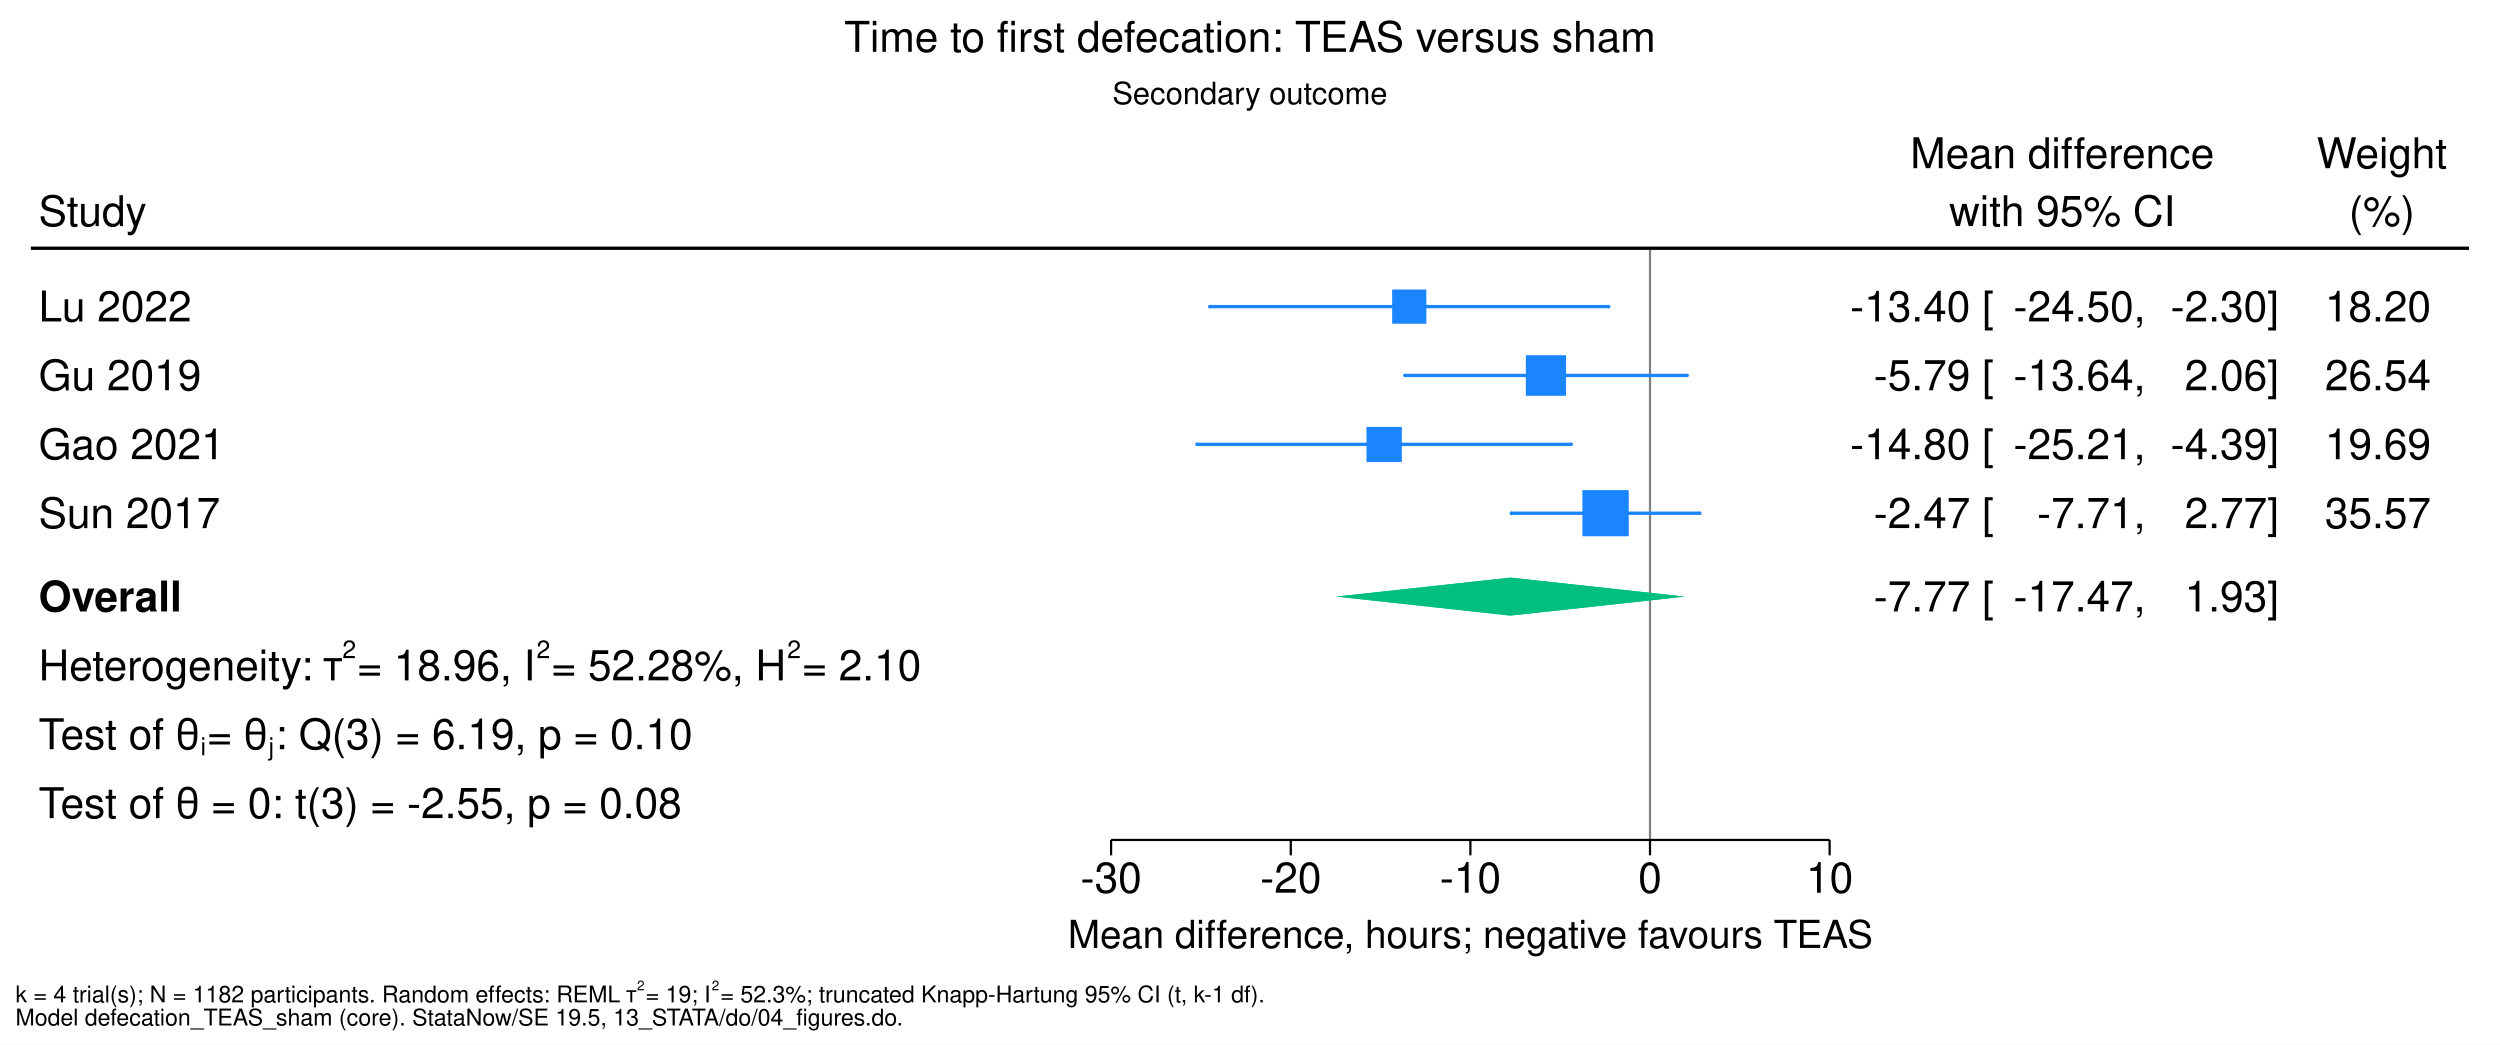
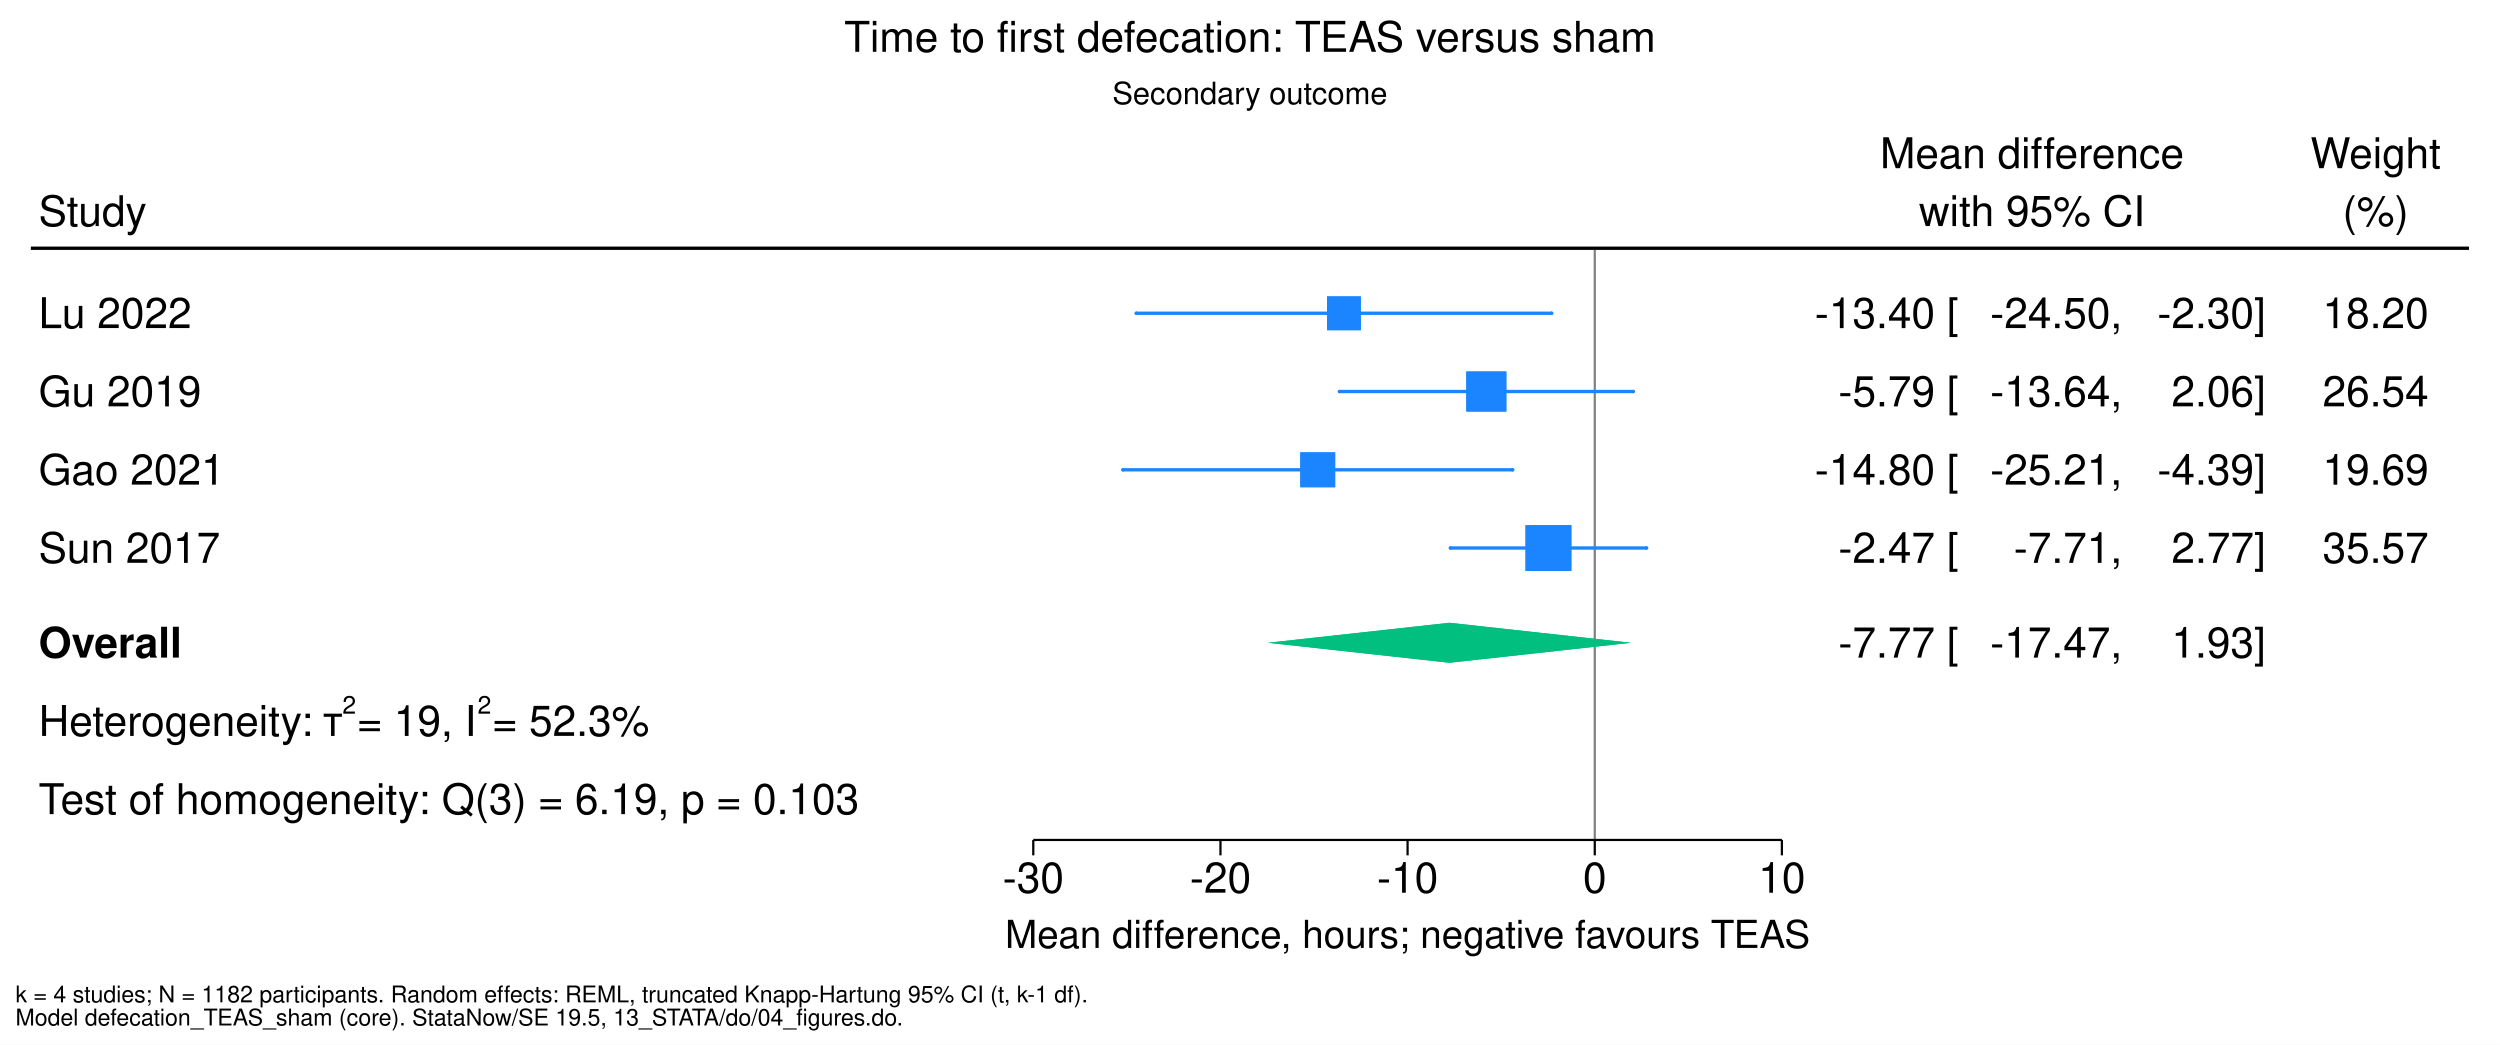
<svg xmlns="http://www.w3.org/2000/svg" xmlns:xlink="http://www.w3.org/1999/xlink" version="1.1" width="9.000in" height="3.760in" viewBox="0 0 6480 2707">
  <rect x="0" y="0" width="6480" height="2707" style="fill:#FFFFFF;stroke:none" />
  <rect x="0.00" y="0.00" width="6479.60" height="2707.00" style="fill:#FFFFFF" />
  <rect x="2.88" y="2.88" width="6473.84" height="2701.24" style="fill:none;stroke:#FFFFFF;stroke-width:5.76" />
  <rect x="40.10" y="40.09" width="6399.41" height="2626.81" style="fill:#FFFFFF" />
  <rect x="42.97" y="42.97" width="6393.65" height="2621.05" style="fill:none;stroke:#FFFFFF;stroke-width:5.76" />
  <rect x="40.10" y="299.09" width="6399.41" height="2247.94" style="fill:#FFFFFF" />
  <rect x="42.97" y="301.97" width="6393.65" height="2242.18" style="fill:none;stroke:#FFFFFF;stroke-width:5.76" />
  <rect x="79.99" y="338.98" width="6319.62" height="2167.95" style="fill:#FFFFFF" />
  <rect x="82.87" y="341.86" width="6313.86" height="2162.19" style="fill:none;stroke:#FFFFFF;stroke-width:5.76" />
-   <text x="100.04" y="833.14" style="font-family:'Helvetica';font-size:109.96px;fill:#000000">Lu 2022</text>
-   <text x="100.04" y="1011.54" style="font-family:'Helvetica';font-size:109.96px;fill:#000000">Gu 2019</text>
-   <text x="100.04" y="1190.14" style="font-family:'Helvetica';font-size:109.96px;fill:#000000">Gao 2021</text>
-   <text x="100.04" y="1368.75" style="font-family:'Helvetica';font-size:109.96px;fill:#000000">Sun 2017</text>
-   <text x="100.04" y="1584.81" style="font-family:'Helvetica';font-weight:bold;font-size:109.96px;fill:#000000">Overall</text>
-   <text x="100.04" y="1763.42" style="fill:#000000">
+   <text x="100.04" y="850.35" style="font-family:'Helvetica';font-size:109.96px;fill:#000000">Lu 2022</text>
+   <text x="100.04" y="1053.26" style="font-family:'Helvetica';font-size:109.96px;fill:#000000">Gu 2019</text>
+   <text x="100.04" y="1256.16" style="font-family:'Helvetica';font-size:109.96px;fill:#000000">Gao 2021</text>
+   <text x="100.04" y="1458.86" style="font-family:'Helvetica';font-size:109.96px;fill:#000000">Sun 2017</text>
+   <text x="100.04" y="1704.49" style="font-family:'Helvetica';font-weight:bold;font-size:109.96px;fill:#000000">Overall</text>
+   <text x="100.04" y="1907.39" style="fill:#000000">
    <tspan style="font-family:'Helvetica';font-size:109.96px">Heterogeneity: τ</tspan>
    <tspan dy="-57.60px" style="font-family:'Helvetica';font-size:64.11px">2</tspan>
-     <tspan dy="57.60px" style="font-family:'Helvetica';font-size:109.96px"> = 18.96, I</tspan>
+     <tspan dy="57.60px" style="font-family:'Helvetica';font-size:109.96px"> = 19, I</tspan>
    <tspan dy="-57.60px" style="font-family:'Helvetica';font-size:64.11px">2</tspan>
-     <tspan dy="57.60px" style="font-family:'Helvetica';font-size:109.96px"> = 52.28%, H</tspan>
-     <tspan dy="-57.60px" style="font-family:'Helvetica';font-size:64.11px">2</tspan>
-     <tspan dy="57.60px" style="font-family:'Helvetica';font-size:109.96px"> = 2.10</tspan>
+     <tspan dy="57.60px" style="font-family:'Helvetica';font-size:109.96px"> = 52.3%</tspan>
  </text>
-   <text x="100.04" y="1941.82" style="fill:#000000">
-     <tspan style="font-family:'Helvetica';font-size:109.96px">Test of θ</tspan>
-     <tspan dy="15.71px" style="font-family:'Helvetica';font-size:64.11px">i</tspan>
-     <tspan dy="-15.71px" style="font-family:'Helvetica';font-size:109.96px"> = θ</tspan>
-     <tspan dy="15.71px" style="font-family:'Helvetica';font-size:64.11px">j</tspan>
-     <tspan dy="-15.71px" style="font-family:'Helvetica';font-size:109.96px">: Q(3) = 6.19, p = 0.10</tspan>
-   </text>
-   <text x="100.04" y="2120.42" style="font-family:'Helvetica';font-size:109.96px;fill:#000000">Test of θ = 0: t(3) = -2.55, p = 0.08</text>
+   <text x="100.04" y="2110.10" style="font-family:'Helvetica';font-size:109.96px;fill:#000000">Test of homogeneity: Q(3) = 6.19, p = 0.103</text>
  <text x="100.04" y="585.95" style="font-family:'Helvetica';font-size:109.96px;fill:#000000">Study</text>
-   <line x1="4276.80" y1="2177.06" x2="4276.80" y2="647.59" style="stroke:#808080;stroke-width:5.76" />
-   <line x1="3652.90" y1="794.60" x2="3136.12" y2="794.60" style="stroke:#1A85FF;stroke-width:8.64" />
-   <line x1="4007.27" y1="973.01" x2="3641.76" y2="973.01" style="stroke:#1A85FF;stroke-width:8.64" />
-   <line x1="3587.69" y1="1151.61" x2="3102.91" y2="1151.61" style="stroke:#1A85FF;stroke-width:8.64" />
-   <line x1="4161.58" y1="1330.21" x2="3917.57" y2="1330.21" style="stroke:#1A85FF;stroke-width:8.64" />
-   <line x1="3136.12" y1="794.60" x2="3136.12" y2="794.60" stroke-linecap="round" style="stroke:#1A85FF;stroke-width:8.64" />
-   <line x1="3136.12" y1="794.60" x2="3136.12" y2="794.60" stroke-linecap="round" style="stroke:#1A85FF;stroke-width:8.64" />
-   <line x1="3641.76" y1="973.01" x2="3641.76" y2="973.01" stroke-linecap="round" style="stroke:#1A85FF;stroke-width:8.64" />
-   <line x1="3641.76" y1="973.01" x2="3641.76" y2="973.01" stroke-linecap="round" style="stroke:#1A85FF;stroke-width:8.64" />
-   <line x1="3102.91" y1="1151.61" x2="3102.91" y2="1151.61" stroke-linecap="round" style="stroke:#1A85FF;stroke-width:8.64" />
-   <line x1="3102.91" y1="1151.61" x2="3102.91" y2="1151.61" stroke-linecap="round" style="stroke:#1A85FF;stroke-width:8.64" />
-   <line x1="3917.57" y1="1330.21" x2="3917.57" y2="1330.21" stroke-linecap="round" style="stroke:#1A85FF;stroke-width:8.64" />
-   <line x1="3917.57" y1="1330.21" x2="3917.57" y2="1330.21" stroke-linecap="round" style="stroke:#1A85FF;stroke-width:8.64" />
-   <line x1="3652.90" y1="794.60" x2="4169.68" y2="794.60" style="stroke:#1A85FF;stroke-width:8.64" />
-   <line x1="4007.27" y1="973.01" x2="4372.79" y2="973.01" style="stroke:#1A85FF;stroke-width:8.64" />
-   <line x1="3587.69" y1="1151.61" x2="4072.48" y2="1151.61" style="stroke:#1A85FF;stroke-width:8.64" />
-   <line x1="4161.58" y1="1330.21" x2="4405.59" y2="1330.21" style="stroke:#1A85FF;stroke-width:8.64" />
-   <line x1="4169.68" y1="794.60" x2="4169.68" y2="794.60" stroke-linecap="round" style="stroke:#1A85FF;stroke-width:8.64" />
-   <line x1="4169.68" y1="794.60" x2="4169.68" y2="794.60" stroke-linecap="round" style="stroke:#1A85FF;stroke-width:8.64" />
-   <line x1="4372.79" y1="973.01" x2="4372.79" y2="973.01" stroke-linecap="round" style="stroke:#1A85FF;stroke-width:8.64" />
-   <line x1="4372.79" y1="973.01" x2="4372.79" y2="973.01" stroke-linecap="round" style="stroke:#1A85FF;stroke-width:8.64" />
-   <line x1="4072.48" y1="1151.61" x2="4072.48" y2="1151.61" stroke-linecap="round" style="stroke:#1A85FF;stroke-width:8.64" />
-   <line x1="4072.48" y1="1151.61" x2="4072.48" y2="1151.61" stroke-linecap="round" style="stroke:#1A85FF;stroke-width:8.64" />
-   <line x1="4405.59" y1="1330.21" x2="4405.59" y2="1330.21" stroke-linecap="round" style="stroke:#1A85FF;stroke-width:8.64" />
-   <line x1="4405.59" y1="1330.21" x2="4405.59" y2="1330.21" stroke-linecap="round" style="stroke:#1A85FF;stroke-width:8.64" />
-   <rect x="3609.09" y="750.80" width="87.61" height="87.61" style="fill:#1A85FF" />
-   <rect x="3613.41" y="755.12" width="78.98" height="78.97" style="fill:none;stroke:#1A85FF;stroke-width:8.64" />
-   <rect x="3955.16" y="921.30" width="103.81" height="103.81" style="fill:#1A85FF" />
-   <rect x="3959.48" y="925.62" width="95.17" height="95.17" style="fill:none;stroke:#1A85FF;stroke-width:8.64" />
-   <rect x="3542.47" y="1106.59" width="90.45" height="90.45" style="fill:#1A85FF" />
-   <rect x="3546.79" y="1110.91" width="81.81" height="81.81" style="fill:none;stroke:#1A85FF;stroke-width:8.64" />
-   <rect x="4102.18" y="1270.81" width="118.80" height="118.80" style="fill:#1A85FF" />
-   <rect x="4106.50" y="1275.13" width="110.16" height="110.16" style="fill:none;stroke:#1A85FF;stroke-width:8.64" />
+   <line x1="4133.63" y1="2177.06" x2="4133.63" y2="647.59" style="stroke:#808080;stroke-width:5.76" />
+   <line x1="3483.61" y1="811.82" x2="2945.16" y2="811.82" style="stroke:#1A85FF;stroke-width:8.64" />
+   <line x1="3852.77" y1="1014.72" x2="3471.86" y2="1014.72" style="stroke:#1A85FF;stroke-width:8.64" />
+   <line x1="3415.57" y1="1217.62" x2="2910.53" y2="1217.62" style="stroke:#1A85FF;stroke-width:8.64" />
+   <line x1="4013.55" y1="1420.32" x2="3759.41" y2="1420.32" style="stroke:#1A85FF;stroke-width:8.64" />
+   <line x1="2945.16" y1="811.82" x2="2945.16" y2="811.82" stroke-linecap="round" style="stroke:#1A85FF;stroke-width:8.64" />
+   <line x1="2945.16" y1="811.82" x2="2945.16" y2="811.82" stroke-linecap="round" style="stroke:#1A85FF;stroke-width:8.64" />
+   <line x1="3471.86" y1="1014.72" x2="3471.86" y2="1014.72" stroke-linecap="round" style="stroke:#1A85FF;stroke-width:8.64" />
+   <line x1="3471.86" y1="1014.72" x2="3471.86" y2="1014.72" stroke-linecap="round" style="stroke:#1A85FF;stroke-width:8.64" />
+   <line x1="2910.53" y1="1217.62" x2="2910.53" y2="1217.62" stroke-linecap="round" style="stroke:#1A85FF;stroke-width:8.64" />
+   <line x1="2910.53" y1="1217.62" x2="2910.53" y2="1217.62" stroke-linecap="round" style="stroke:#1A85FF;stroke-width:8.64" />
+   <line x1="3759.41" y1="1420.32" x2="3759.41" y2="1420.32" stroke-linecap="round" style="stroke:#1A85FF;stroke-width:8.64" />
+   <line x1="3759.41" y1="1420.32" x2="3759.41" y2="1420.32" stroke-linecap="round" style="stroke:#1A85FF;stroke-width:8.64" />
+   <line x1="3483.61" y1="811.82" x2="4021.85" y2="811.82" style="stroke:#1A85FF;stroke-width:8.64" />
+   <line x1="3852.77" y1="1014.72" x2="4233.47" y2="1014.72" style="stroke:#1A85FF;stroke-width:8.64" />
+   <line x1="3415.57" y1="1217.62" x2="3920.81" y2="1217.62" style="stroke:#1A85FF;stroke-width:8.64" />
+   <line x1="4013.55" y1="1420.32" x2="4267.89" y2="1420.32" style="stroke:#1A85FF;stroke-width:8.64" />
+   <line x1="4021.85" y1="811.82" x2="4021.85" y2="811.82" stroke-linecap="round" style="stroke:#1A85FF;stroke-width:8.64" />
+   <line x1="4021.85" y1="811.82" x2="4021.85" y2="811.82" stroke-linecap="round" style="stroke:#1A85FF;stroke-width:8.64" />
+   <line x1="4233.47" y1="1014.72" x2="4233.47" y2="1014.72" stroke-linecap="round" style="stroke:#1A85FF;stroke-width:8.64" />
+   <line x1="4233.47" y1="1014.72" x2="4233.47" y2="1014.72" stroke-linecap="round" style="stroke:#1A85FF;stroke-width:8.64" />
+   <line x1="3920.81" y1="1217.62" x2="3920.81" y2="1217.62" stroke-linecap="round" style="stroke:#1A85FF;stroke-width:8.64" />
+   <line x1="3920.81" y1="1217.62" x2="3920.81" y2="1217.62" stroke-linecap="round" style="stroke:#1A85FF;stroke-width:8.64" />
+   <line x1="4267.89" y1="1420.32" x2="4267.89" y2="1420.32" stroke-linecap="round" style="stroke:#1A85FF;stroke-width:8.64" />
+   <line x1="4267.89" y1="1420.32" x2="4267.89" y2="1420.32" stroke-linecap="round" style="stroke:#1A85FF;stroke-width:8.64" />
+   <rect x="3439.60" y="768.21" width="87.61" height="87.61" style="fill:#1A85FF" />
+   <rect x="3443.92" y="772.53" width="78.97" height="78.97" style="fill:none;stroke:#1A85FF;stroke-width:8.64" />
+   <rect x="3800.66" y="962.81" width="103.81" height="103.81" style="fill:#1A85FF" />
+   <rect x="3804.98" y="967.13" width="95.17" height="95.17" style="fill:none;stroke:#1A85FF;stroke-width:8.64" />
+   <rect x="3370.34" y="1172.40" width="90.45" height="90.45" style="fill:#1A85FF" />
+   <rect x="3374.66" y="1176.72" width="81.81" height="81.81" style="fill:none;stroke:#1A85FF;stroke-width:8.64" />
+   <rect x="3954.15" y="1361.13" width="118.80" height="118.80" style="fill:#1A85FF" />
+   <rect x="3958.47" y="1365.45" width="110.16" height="110.16" style="fill:none;stroke:#1A85FF;stroke-width:8.64" />
  <defs>
-     <path id="path_SKVOULXf" d="M4161.58 1330.21 M3463.56 1546.28 L3915.14 1595.49 L4366.71 1546.28 L3915.14 1497.07 Z" stroke-linejoin="round" />
+     <path id="path_gJTNzhgX" d="M4013.55 1420.53 M3286.17 1665.96 L3756.78 1717.79 L4227.19 1665.96 L3756.78 1614.12 Z" stroke-linejoin="round" />
  </defs>
  <defs>
-     <clipPath id="clipPath_OeXHhUht">
-       <use xlink:href="#path_SKVOULXf" />
+     <clipPath id="clipPath_vYUcuIKu">
+       <use xlink:href="#path_gJTNzhgX" />
    </clipPath>
  </defs>
-   <use xlink:href="#path_SKVOULXf" style="stroke:none;fill:#00BF7F" />
-   <use xlink:href="#path_SKVOULXf" style="fill:none;stroke:#00BF7F;stroke-width:17.28" clip-path="url(#clipPath_OeXHhUht)" />
-   <line x1="2879.96" y1="2177.06" x2="4742.35" y2="2177.06" style="stroke:#000000;stroke-width:5.76" />
-   <line x1="2879.96" y1="2177.06" x2="2879.96" y2="2216.95" style="stroke:#000000;stroke-width:5.76" />
-   <text x="2879.96" y="2313.87" style="font-family:'Helvetica';font-size:109.96px;fill:#000000" text-anchor="middle">-30</text>
-   <line x1="3345.71" y1="2177.06" x2="3345.71" y2="2216.95" style="stroke:#000000;stroke-width:5.76" />
-   <text x="3345.71" y="2313.87" style="font-family:'Helvetica';font-size:109.96px;fill:#000000" text-anchor="middle">-20</text>
-   <line x1="3811.25" y1="2177.06" x2="3811.25" y2="2216.95" style="stroke:#000000;stroke-width:5.76" />
-   <text x="3811.25" y="2313.87" style="font-family:'Helvetica';font-size:109.96px;fill:#000000" text-anchor="middle">-10</text>
-   <line x1="4276.80" y1="2177.06" x2="4276.80" y2="2216.95" style="stroke:#000000;stroke-width:5.76" />
-   <text x="4276.80" y="2313.87" style="font-family:'Helvetica';font-size:109.96px;fill:#000000" text-anchor="middle">0</text>
-   <line x1="4742.35" y1="2177.06" x2="4742.35" y2="2216.95" style="stroke:#000000;stroke-width:5.76" />
-   <text x="4742.35" y="2313.87" style="font-family:'Helvetica';font-size:109.96px;fill:#000000" text-anchor="middle">10</text>
-   <text x="3811.25" y="2456.98" style="font-family:'Helvetica';font-size:100.04px;fill:#000000" text-anchor="middle">Mean difference, hours; negative favours TEAS</text>
-   <text x="5345.39" y="585.95" style="font-family:'Helvetica';font-size:109.96px;fill:#000000" text-anchor="middle">with 95% CI</text>
-   <text x="5345.39" y="435.90" style="font-family:'Helvetica';font-size:109.96px;fill:#000000" text-anchor="middle">Mean difference</text>
-   <text x="5168.21" y="833.14" style="font-family:'Helvetica';font-size:109.96px;fill:#000000" text-anchor="end">-13.40 [</text>
-   <text x="5168.21" y="1011.54" style="font-family:'Helvetica';font-size:109.96px;fill:#000000" text-anchor="end">-5.79 [</text>
-   <text x="5168.21" y="1190.14" style="font-family:'Helvetica';font-size:109.96px;fill:#000000" text-anchor="end">-14.80 [</text>
-   <text x="5168.21" y="1368.75" style="font-family:'Helvetica';font-size:109.96px;fill:#000000" text-anchor="end">-2.47 [</text>
-   <text x="5168.21" y="1584.81" style="font-family:'Helvetica';font-size:109.96px;fill:#000000" text-anchor="end">-7.77 [</text>
-   <text x="5561.06" y="833.14" style="font-family:'Helvetica';font-size:109.96px;fill:#000000" text-anchor="end">-24.50,</text>
-   <text x="5561.06" y="1011.54" style="font-family:'Helvetica';font-size:109.96px;fill:#000000" text-anchor="end">-13.64,</text>
-   <text x="5561.06" y="1190.14" style="font-family:'Helvetica';font-size:109.96px;fill:#000000" text-anchor="end">-25.21,</text>
-   <text x="5561.06" y="1368.75" style="font-family:'Helvetica';font-size:109.96px;fill:#000000" text-anchor="end">-7.71,</text>
-   <text x="5561.06" y="1584.81" style="font-family:'Helvetica';font-size:109.96px;fill:#000000" text-anchor="end">-17.47,</text>
-   <text x="5907.13" y="833.14" style="font-family:'Helvetica';font-size:109.96px;fill:#000000" text-anchor="end">-2.30]</text>
-   <text x="5907.13" y="1011.54" style="font-family:'Helvetica';font-size:109.96px;fill:#000000" text-anchor="end">2.06]</text>
-   <text x="5907.13" y="1190.14" style="font-family:'Helvetica';font-size:109.96px;fill:#000000" text-anchor="end">-4.39]</text>
-   <text x="5907.13" y="1368.75" style="font-family:'Helvetica';font-size:109.96px;fill:#000000" text-anchor="end">2.77]</text>
-   <text x="5907.13" y="1584.81" style="font-family:'Helvetica';font-size:109.96px;fill:#000000" text-anchor="end">1.93]</text>
-   <text x="6301.19" y="833.14" style="font-family:'Helvetica';font-size:109.96px;fill:#000000" text-anchor="end">18.20</text>
-   <text x="6301.19" y="1011.54" style="font-family:'Helvetica';font-size:109.96px;fill:#000000" text-anchor="end">26.54</text>
-   <text x="6301.19" y="1190.14" style="font-family:'Helvetica';font-size:109.96px;fill:#000000" text-anchor="end">19.69</text>
-   <text x="6301.19" y="1368.75" style="font-family:'Helvetica';font-size:109.96px;fill:#000000" text-anchor="end">35.57</text>
-   <text x="6173.82" y="585.95" style="font-family:'Helvetica';font-size:109.96px;fill:#000000" text-anchor="middle">(%)</text>
-   <text x="6173.82" y="435.90" style="font-family:'Helvetica';font-size:109.96px;fill:#000000" text-anchor="middle">Weight</text>
+   <use xlink:href="#path_gJTNzhgX" style="stroke:none;fill:#00BF7F" />
+   <use xlink:href="#path_gJTNzhgX" style="fill:none;stroke:#00BF7F;stroke-width:17.28" clip-path="url(#clipPath_vYUcuIKu)" />
+   <line x1="2678.27" y1="2177.06" x2="4618.62" y2="2177.06" style="stroke:#000000;stroke-width:5.76" />
+   <line x1="2678.27" y1="2177.06" x2="2678.27" y2="2216.95" style="stroke:#000000;stroke-width:5.76" />
+   <text x="2678.27" y="2313.87" style="font-family:'Helvetica';font-size:109.96px;fill:#000000" text-anchor="middle">-30</text>
+   <line x1="3163.46" y1="2177.06" x2="3163.46" y2="2216.95" style="stroke:#000000;stroke-width:5.76" />
+   <text x="3163.46" y="2313.87" style="font-family:'Helvetica';font-size:109.96px;fill:#000000" text-anchor="middle">-20</text>
+   <line x1="3648.44" y1="2177.06" x2="3648.44" y2="2216.95" style="stroke:#000000;stroke-width:5.76" />
+   <text x="3648.44" y="2313.87" style="font-family:'Helvetica';font-size:109.96px;fill:#000000" text-anchor="middle">-10</text>
+   <line x1="4133.63" y1="2177.06" x2="4133.63" y2="2216.95" style="stroke:#000000;stroke-width:5.76" />
+   <text x="4133.63" y="2313.87" style="font-family:'Helvetica';font-size:109.96px;fill:#000000" text-anchor="middle">0</text>
+   <line x1="4618.62" y1="2177.06" x2="4618.62" y2="2216.95" style="stroke:#000000;stroke-width:5.76" />
+   <text x="4618.62" y="2313.87" style="font-family:'Helvetica';font-size:109.96px;fill:#000000" text-anchor="middle">10</text>
+   <text x="3648.44" y="2456.98" style="font-family:'Helvetica';font-size:100.04px;fill:#000000" text-anchor="middle">Mean difference, hours; negative favours TEAS</text>
+   <text x="5267.03" y="585.95" style="font-family:'Helvetica';font-size:109.96px;fill:#000000" text-anchor="middle">with 95% CI</text>
+   <text x="5267.03" y="435.90" style="font-family:'Helvetica';font-size:109.96px;fill:#000000" text-anchor="middle">Mean difference</text>
+   <text x="5076.68" y="850.35" style="font-family:'Helvetica';font-size:109.96px;fill:#000000" text-anchor="end">-13.40 [</text>
+   <text x="5076.68" y="1053.26" style="font-family:'Helvetica';font-size:109.96px;fill:#000000" text-anchor="end">-5.79 [</text>
+   <text x="5076.68" y="1256.16" style="font-family:'Helvetica';font-size:109.96px;fill:#000000" text-anchor="end">-14.80 [</text>
+   <text x="5076.68" y="1458.86" style="font-family:'Helvetica';font-size:109.96px;fill:#000000" text-anchor="end">-2.47 [</text>
+   <text x="5076.68" y="1704.49" style="font-family:'Helvetica';font-size:109.96px;fill:#000000" text-anchor="end">-7.77 [</text>
+   <text x="5500.71" y="850.35" style="font-family:'Helvetica';font-size:109.96px;fill:#000000" text-anchor="end">-24.50,</text>
+   <text x="5500.71" y="1053.26" style="font-family:'Helvetica';font-size:109.96px;fill:#000000" text-anchor="end">-13.64,</text>
+   <text x="5500.71" y="1256.16" style="font-family:'Helvetica';font-size:109.96px;fill:#000000" text-anchor="end">-25.21,</text>
+   <text x="5500.71" y="1458.86" style="font-family:'Helvetica';font-size:109.96px;fill:#000000" text-anchor="end">-7.71,</text>
+   <text x="5500.71" y="1704.49" style="font-family:'Helvetica';font-size:109.96px;fill:#000000" text-anchor="end">-17.47,</text>
+   <text x="5872.91" y="850.35" style="font-family:'Helvetica';font-size:109.96px;fill:#000000" text-anchor="end">-2.30]</text>
+   <text x="5872.91" y="1053.26" style="font-family:'Helvetica';font-size:109.96px;fill:#000000" text-anchor="end">2.06]</text>
+   <text x="5872.91" y="1256.16" style="font-family:'Helvetica';font-size:109.96px;fill:#000000" text-anchor="end">-4.39]</text>
+   <text x="5872.91" y="1458.86" style="font-family:'Helvetica';font-size:109.96px;fill:#000000" text-anchor="end">2.77]</text>
+   <text x="5872.91" y="1704.49" style="font-family:'Helvetica';font-size:109.96px;fill:#000000" text-anchor="end">1.93]</text>
+   <text x="6295.12" y="850.35" style="font-family:'Helvetica';font-size:109.96px;fill:#000000" text-anchor="end">18.20</text>
+   <text x="6295.12" y="1053.26" style="font-family:'Helvetica';font-size:109.96px;fill:#000000" text-anchor="end">26.54</text>
+   <text x="6295.12" y="1256.16" style="font-family:'Helvetica';font-size:109.96px;fill:#000000" text-anchor="end">19.69</text>
+   <text x="6295.12" y="1458.86" style="font-family:'Helvetica';font-size:109.96px;fill:#000000" text-anchor="end">35.57</text>
+   <text x="6157.62" y="585.95" style="font-family:'Helvetica';font-size:109.96px;fill:#000000" text-anchor="middle">(%)</text>
+   <text x="6157.62" y="435.90" style="font-family:'Helvetica';font-size:109.96px;fill:#000000" text-anchor="middle">Weight</text>
  <line x1="79.99" y1="643.34" x2="6399.61" y2="643.34" style="stroke:#000000;stroke-width:8.64" />
-   <text x="40.10" y="2598.03" style="fill:#000000">
-     <tspan style="font-family:'Helvetica';font-size:59.94px">k = 4 trial(s); N = 1182 participants. Random effects: REML τ</tspan>
-     <tspan dy="-31.40px" style="font-family:'Helvetica';font-size:34.95px">2</tspan>
-     <tspan dy="31.40px" style="font-family:'Helvetica';font-size:59.94px"> = 19; I</tspan>
-     <tspan dy="-31.40px" style="font-family:'Helvetica';font-size:34.95px">2</tspan>
-     <tspan dy="31.40px" style="font-family:'Helvetica';font-size:59.94px"> = 52.3%; truncated Knapp-Hartung 95% CI (t, k-1 df).</tspan>
-   </text>
+   <text x="40.10" y="2598.03" style="font-family:'Helvetica';font-size:59.94px;fill:#000000">k = 4 studies; N = 1182 participants. Random effects: REML, truncated Knapp-Hartung 95% CI (t, k-1 df).</text>
  <text x="40.10" y="2657.96" style="font-family:'Helvetica';font-size:59.94px;fill:#000000">Model defecation_TEAS_sham (core). StataNow/SE 19.5, 13_STATA/do/04_figures.do.</text>
  <text x="3239.80" y="269.83" style="font-family:'Helvetica';font-size:79.99px;fill:#000000" text-anchor="middle">Secondary outcome</text>
  <text x="3239.80" y="134.18" style="font-family:'Helvetica';font-size:109.96px;fill:#000000" text-anchor="middle">Time to first defecation: TEAS versus sham</text>
</svg>
